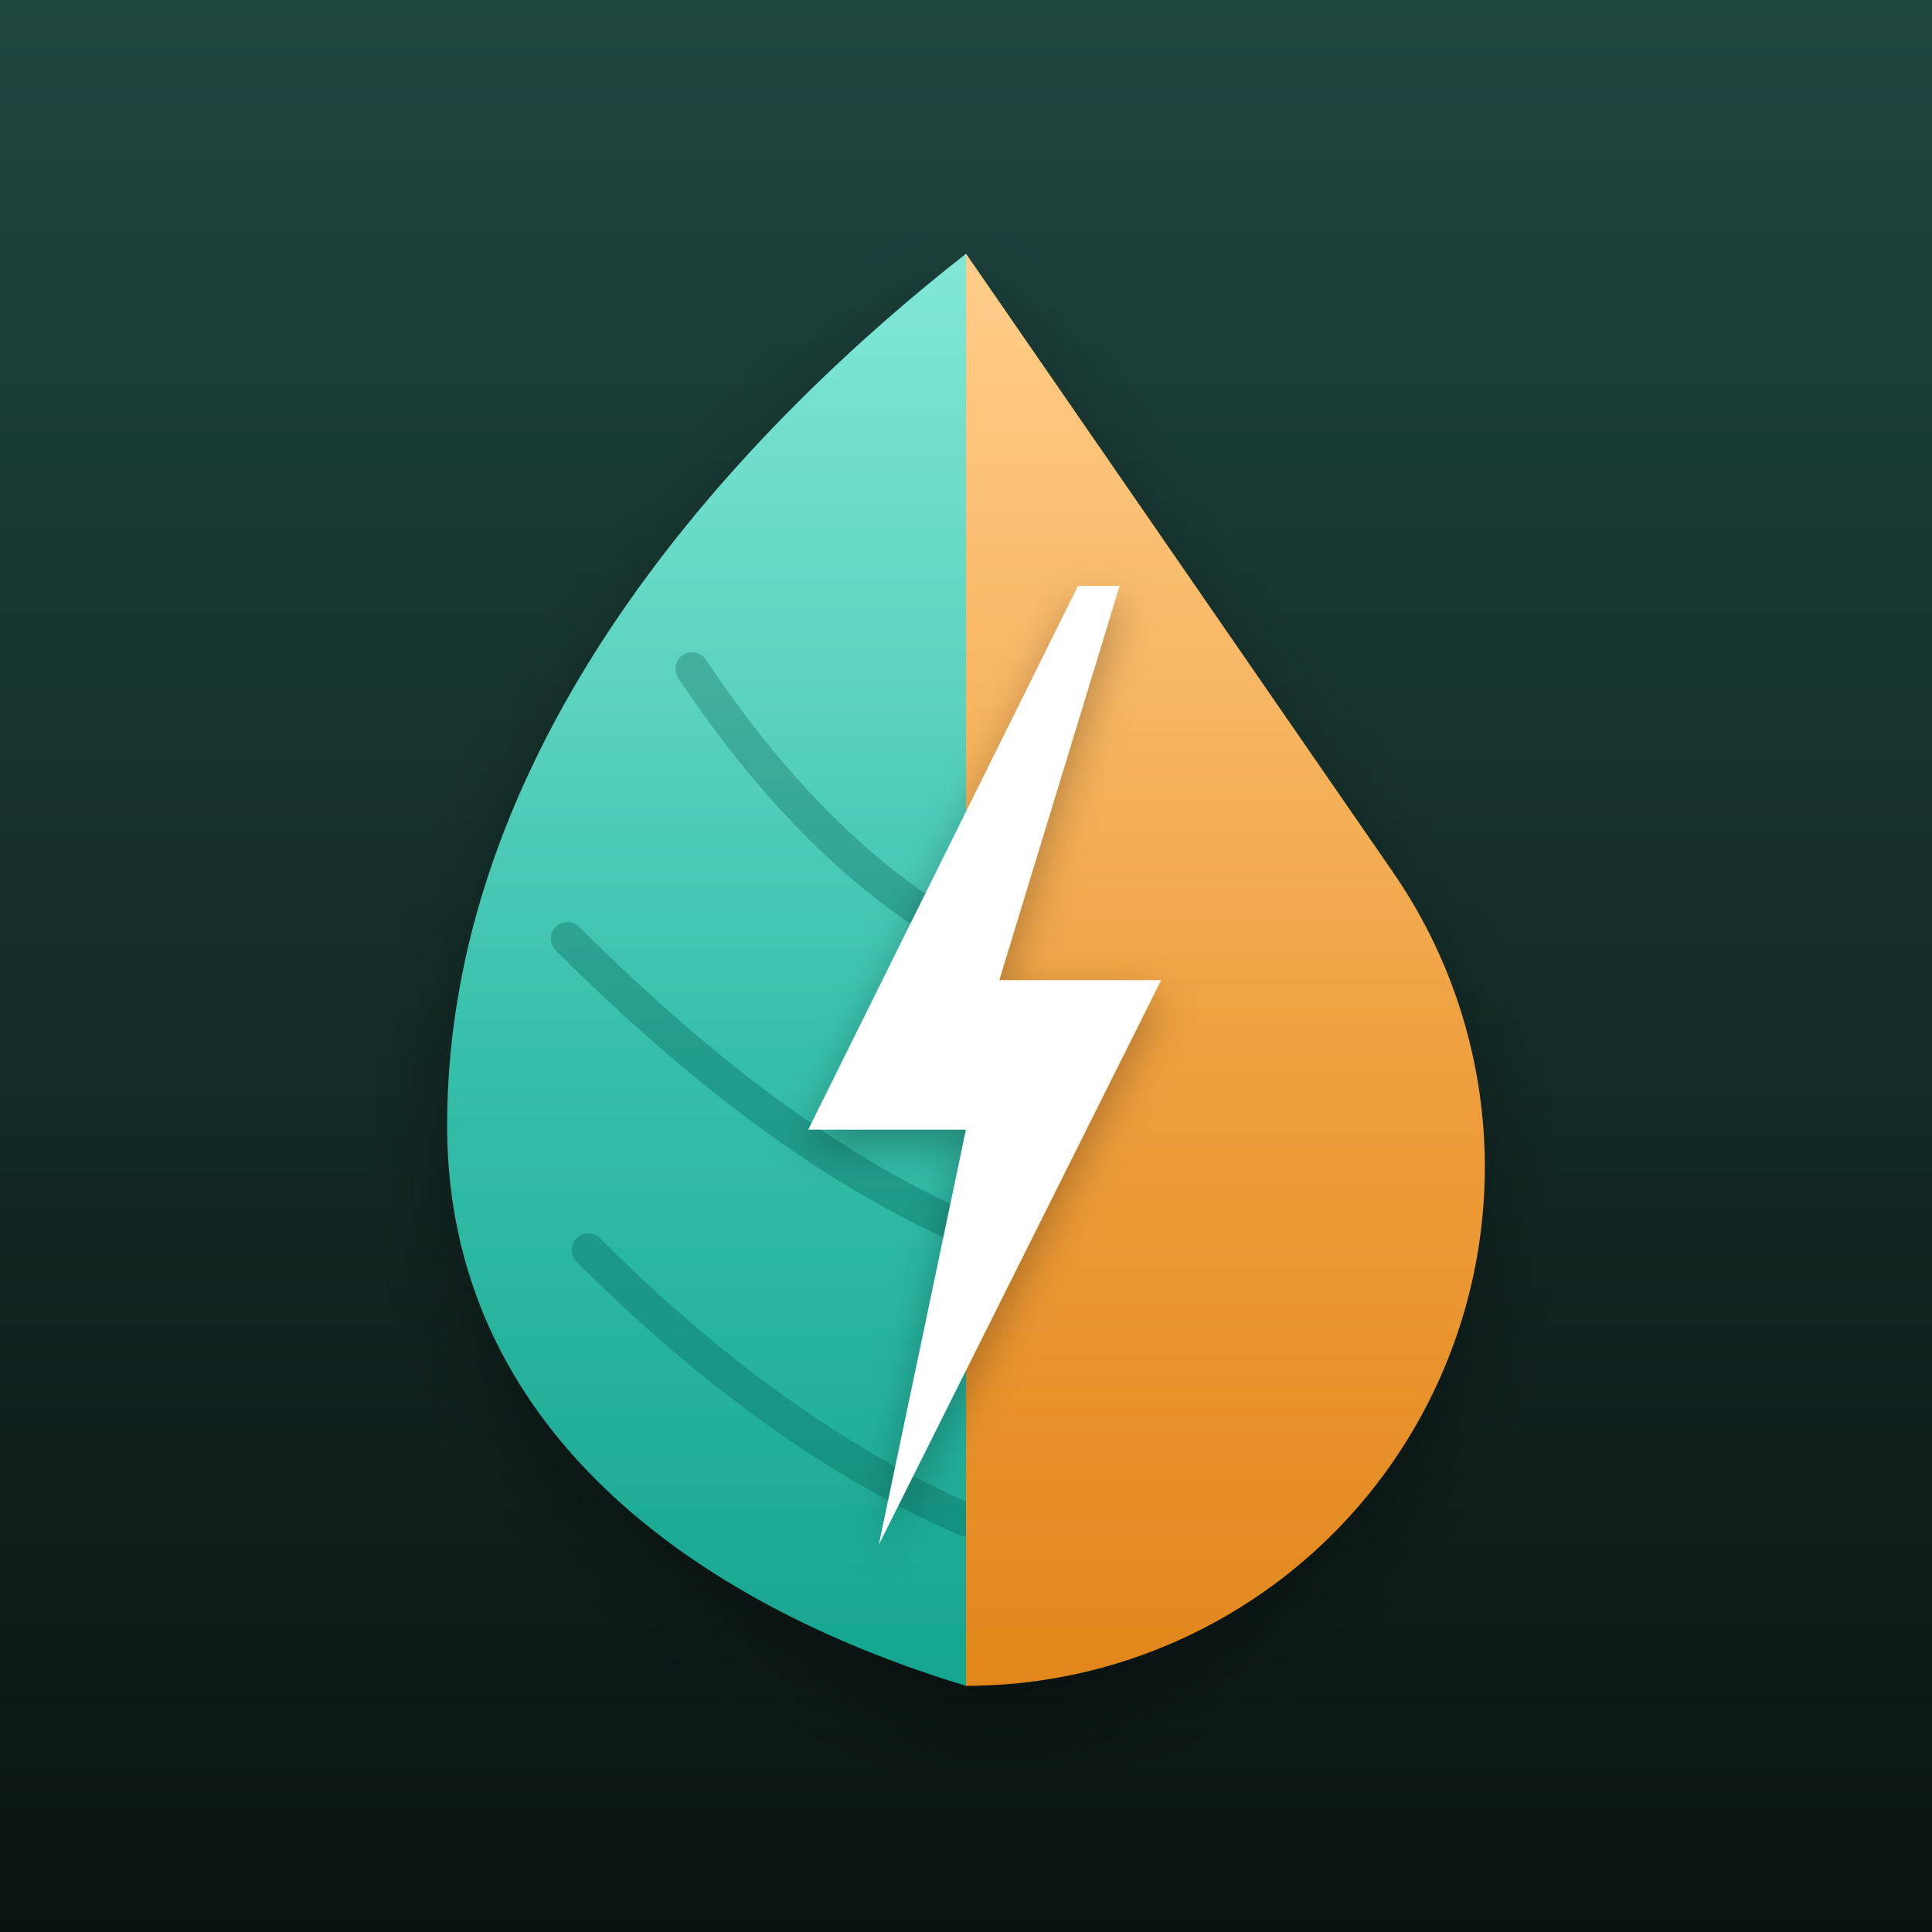
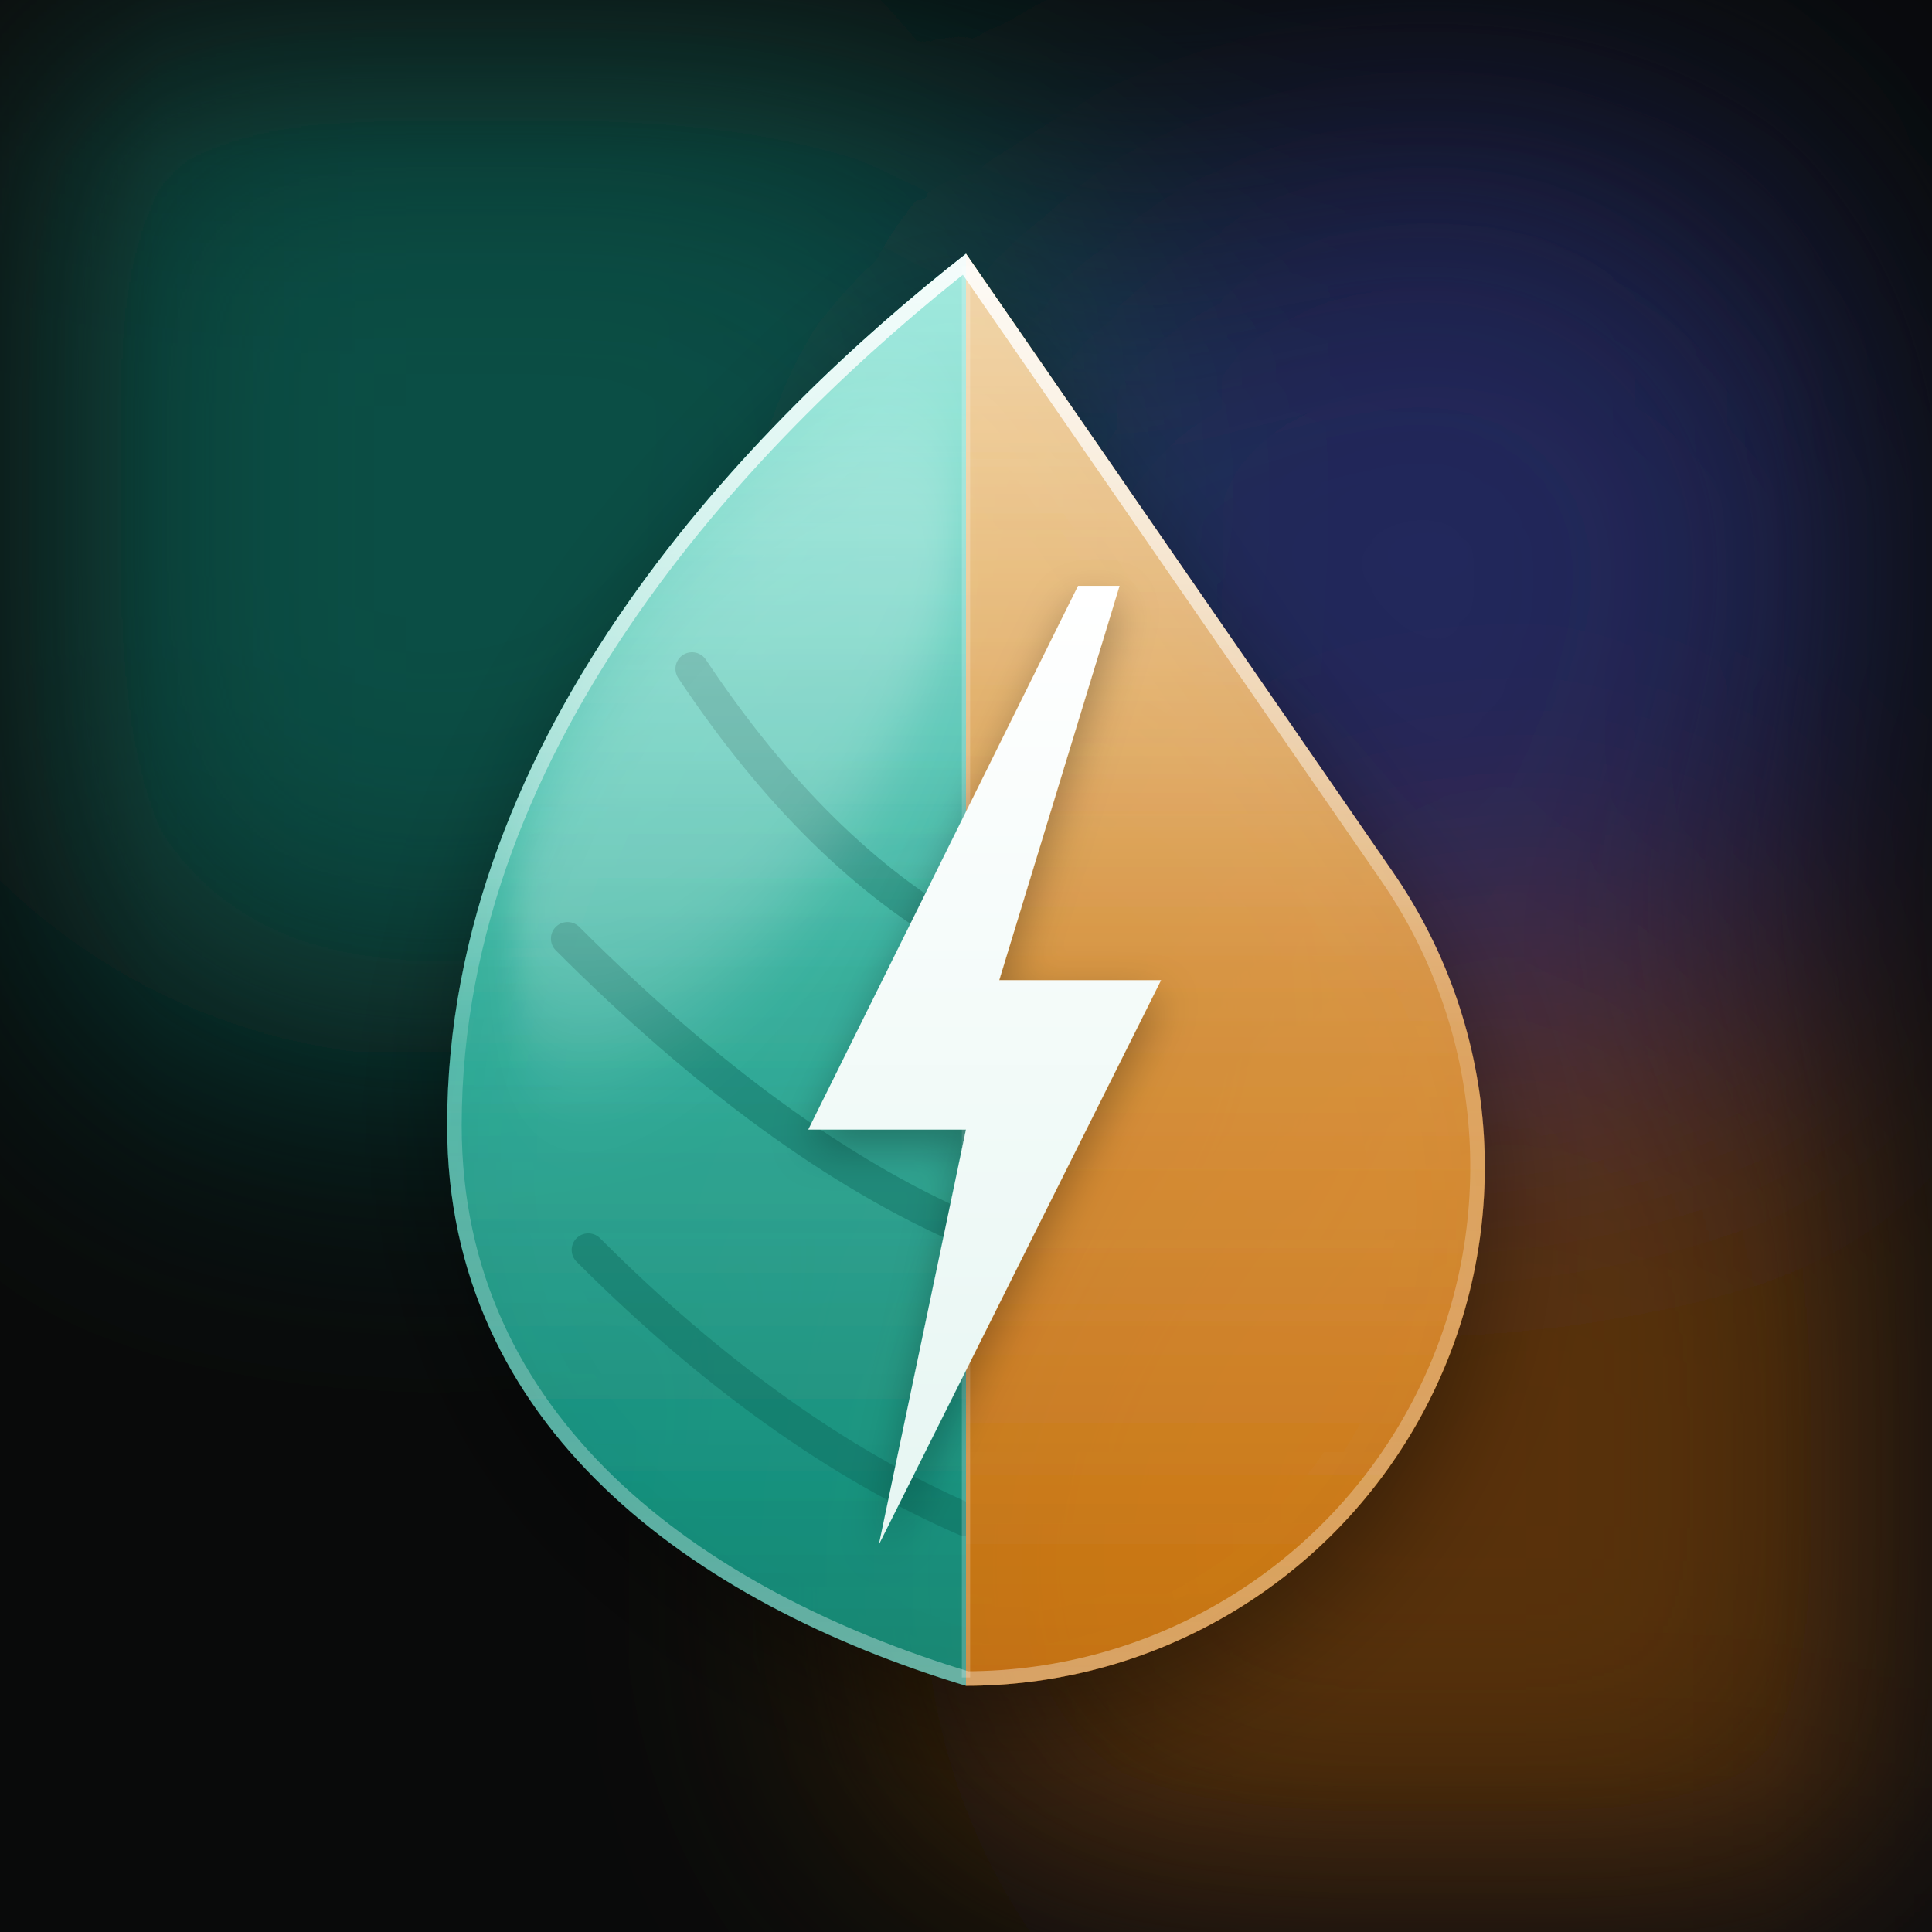
<svg xmlns="http://www.w3.org/2000/svg" viewBox="0 0 1024 1024">
  <defs>
-     <linearGradient id="bg" x1="0" y1="0" x2="0" y2="1">
-       <stop offset="0" stop-color="#1e4740" />
-       <stop offset="1" stop-color="#0a1311" />
-     </linearGradient>
+     <filter id="soft" x="-50%" y="-50%" width="200%" height="200%">
+       <feGaussianBlur stdDeviation="90" />
+     </filter>
+     <filter id="hl" x="-50%" y="-50%" width="200%" height="200%">
+       <feGaussianBlur stdDeviation="22" />
+     </filter>
+     <filter id="lift" x="-20%" y="-20%" width="140%" height="140%">
+       <feDropShadow dx="0" dy="22" stdDeviation="26" flood-color="#000" flood-opacity=".42" />
+     </filter>
+     <filter id="bolt" x="-40%" y="-30%" width="180%" height="160%">
+       <feDropShadow dx="0" dy="8" stdDeviation="10" flood-color="#000" flood-opacity=".3" />
+     </filter>
    <linearGradient id="volt" x1="0" y1="0" x2="0" y2="1">
-       <stop offset="0" stop-color="#5fe0cb" />
-       <stop offset="1" stop-color="#16a58f" />
+       <stop offset="0" stop-color="#6ff0da" stop-opacity=".88" />
+       <stop offset="1" stop-color="#119c87" stop-opacity=".8" />
    </linearGradient>
    <linearGradient id="fuel" x1="0" y1="0" x2="0" y2="1">
-       <stop offset="0" stop-color="#ffc06a" />
-       <stop offset="1" stop-color="#e2861c" />
+       <stop offset="0" stop-color="#ffc977" stop-opacity=".9" />
+       <stop offset="1" stop-color="#dc7f16" stop-opacity=".82" />
    </linearGradient>
    <linearGradient id="sheen" x1="0" y1="0" x2="0" y2="1">
-       <stop offset="0" stop-color="#fff" stop-opacity=".22" />
-       <stop offset=".55" stop-color="#fff" stop-opacity="0" />
+       <stop offset="0" stop-color="#fff" stop-opacity=".42" />
+       <stop offset=".5" stop-color="#fff" stop-opacity="0" />
+     </linearGradient>
+     <linearGradient id="rim" x1="0" y1="0" x2="0" y2="1">
+       <stop offset="0" stop-color="#fff" stop-opacity=".9" />
+       <stop offset=".55" stop-color="#fff" stop-opacity=".18" />
+       <stop offset="1" stop-color="#fff" stop-opacity=".35" />
+     </linearGradient>
+     <linearGradient id="boltfill" x1="0" y1="0" x2="0" y2="1">
+       <stop offset="0" stop-color="#fff" />
+       <stop offset="1" stop-color="#e6f6f2" />
    </linearGradient>
    <path id="drop" d="M512 170 L717.8 468.1 A250 250 0 0 1 512 860 Z" />
    <path id="leaf" d="M512 170 C 410 250 262 400 262 590 C 262 735 380 820 512 860 Z" />
+     <path id="outline" d="M512 170 L717.8 468.1 A250 250 0 0 1 512 860 C 380 820 262 735 262 590 C 262 400 410 250 512 170 Z" />
    <clipPath id="leafclip">
      <use href="#leaf" />
    </clipPath>
-     <filter id="bolt" x="-30%" y="-20%" width="160%" height="140%">
-       <feDropShadow dx="0" dy="8" stdDeviation="10" flood-color="#000" flood-opacity=".28" />
-     </filter>
-     <filter id="lift" x="-20%" y="-20%" width="140%" height="140%">
-       <feDropShadow dx="0" dy="18" stdDeviation="22" flood-color="#000" flood-opacity=".35" />
-     </filter>
+     <clipPath id="outlineclip">
+       <use href="#outline" />
+     </clipPath>
  </defs>
-   <rect width="1024" height="1024" fill="url(#bg)" />
+   <rect width="1024" height="1024" fill="#090c0c" />
+   <g filter="url(#soft)">
+     <circle cx="230" cy="230" r="330" fill="#11796a" />
+     <circle cx="760" cy="300" r="240" fill="#323a8f" />
+     <circle cx="820" cy="840" r="330" fill="#8a4c10" />
+   </g>
+   <rect width="1024" height="1024" fill="#080a0a" fill-opacity=".38" />
  <g transform="translate(512 525) scale(1.1) translate(-512 -525)">
    <g filter="url(#lift)">
      <use href="#leaf" fill="url(#volt)" />
      <use href="#drop" fill="url(#fuel)" />
    </g>
-     <g clip-path="url(#leafclip)" fill="none" stroke="#0d7466" stroke-opacity=".45" stroke-width="16" stroke-linecap="round">
+     <g clip-path="url(#leafclip)" fill="none" stroke="#0b6458" stroke-opacity=".4" stroke-width="16" stroke-linecap="round">
      <path d="M512 780 Q 420 740 330 650" />
      <path d="M512 640 Q 420 600 320 500" />
      <path d="M512 500 Q 440 460 380 370" />
    </g>
-     <use href="#leaf" fill="url(#sheen)" />
-     <use href="#drop" fill="url(#sheen)" />
-     <polygon points="566,330 436,592 512,592 470,792 606,520 528,520 586,330" fill="#ffffff" filter="url(#bolt)" />
+     <use href="#outline" fill="url(#sheen)" />
+     <g clip-path="url(#outlineclip)">
+       <ellipse cx="400" cy="400" rx="70" ry="170" transform="rotate(32 400 400)" fill="#fff" fill-opacity=".22" filter="url(#hl)" />
+     </g>
+     <line x1="512" y1="176" x2="512" y2="856" stroke="#fff" stroke-opacity=".22" stroke-width="4" />
+     <use href="#outline" fill="none" stroke="url(#rim)" stroke-width="14" clip-path="url(#outlineclip)" />
+     <polygon points="566,330 436,592 512,592 470,792 606,520 528,520 586,330" fill="url(#boltfill)" filter="url(#bolt)" />
  </g>
</svg>
